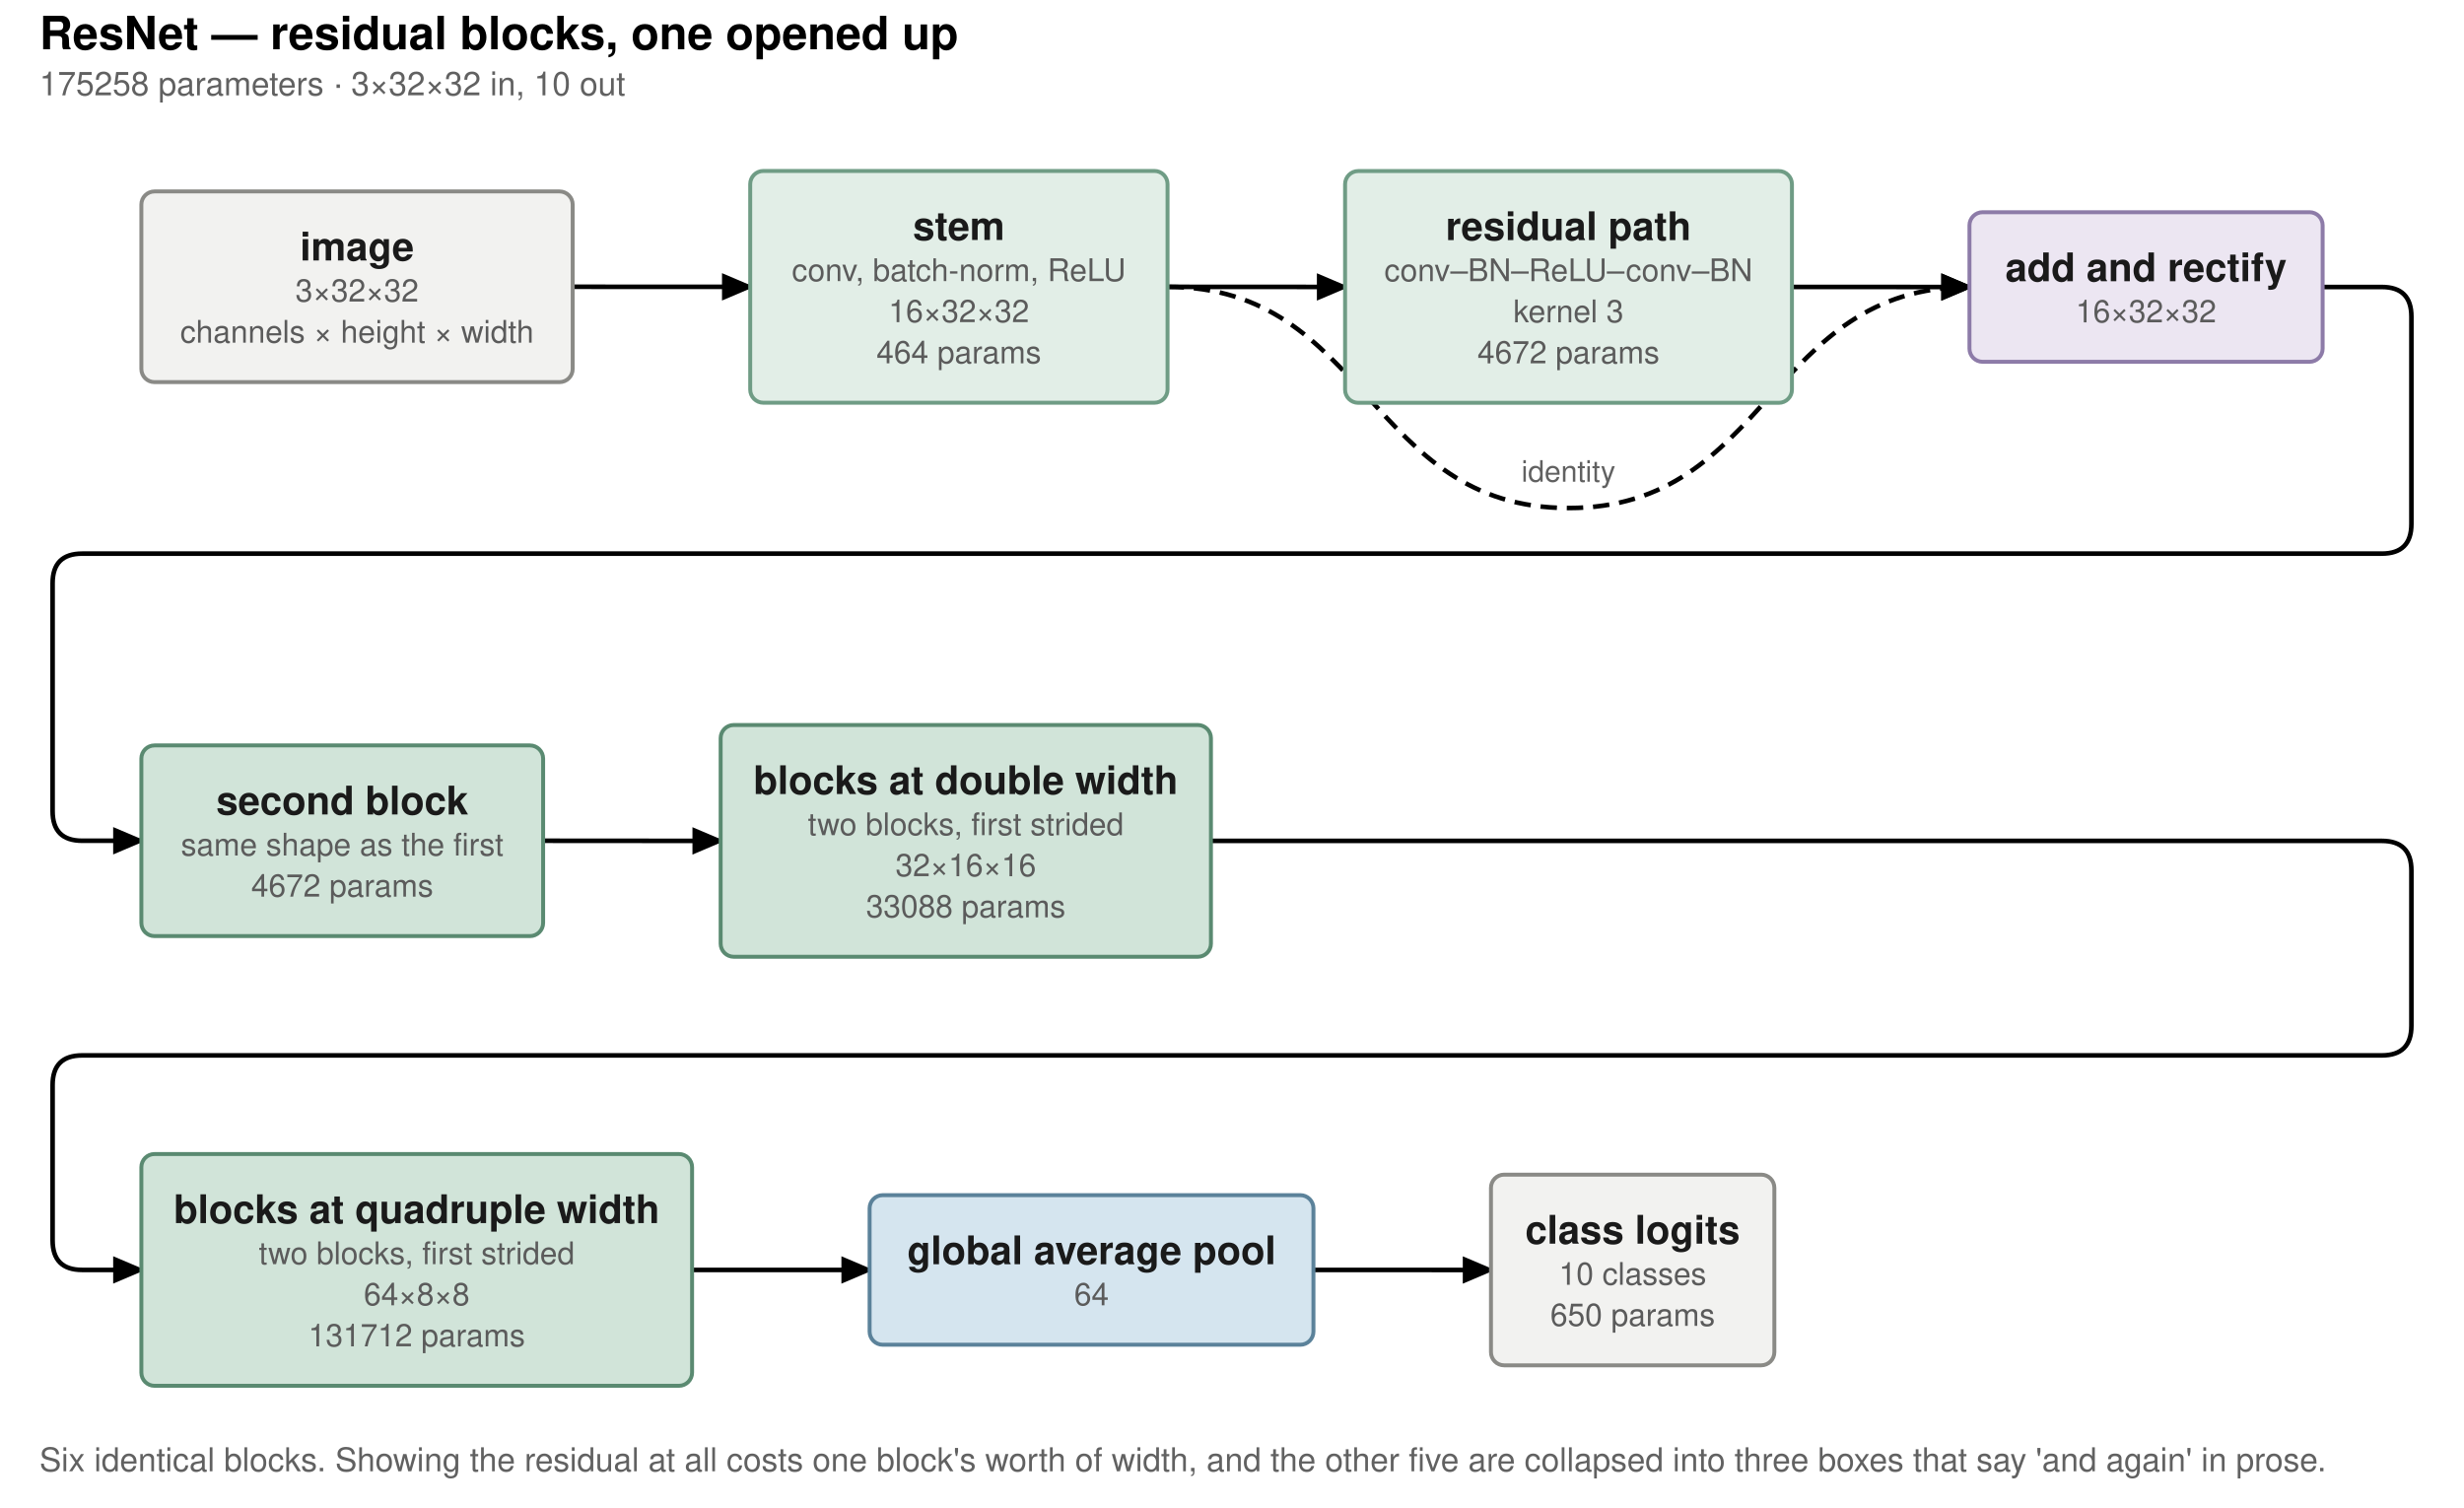
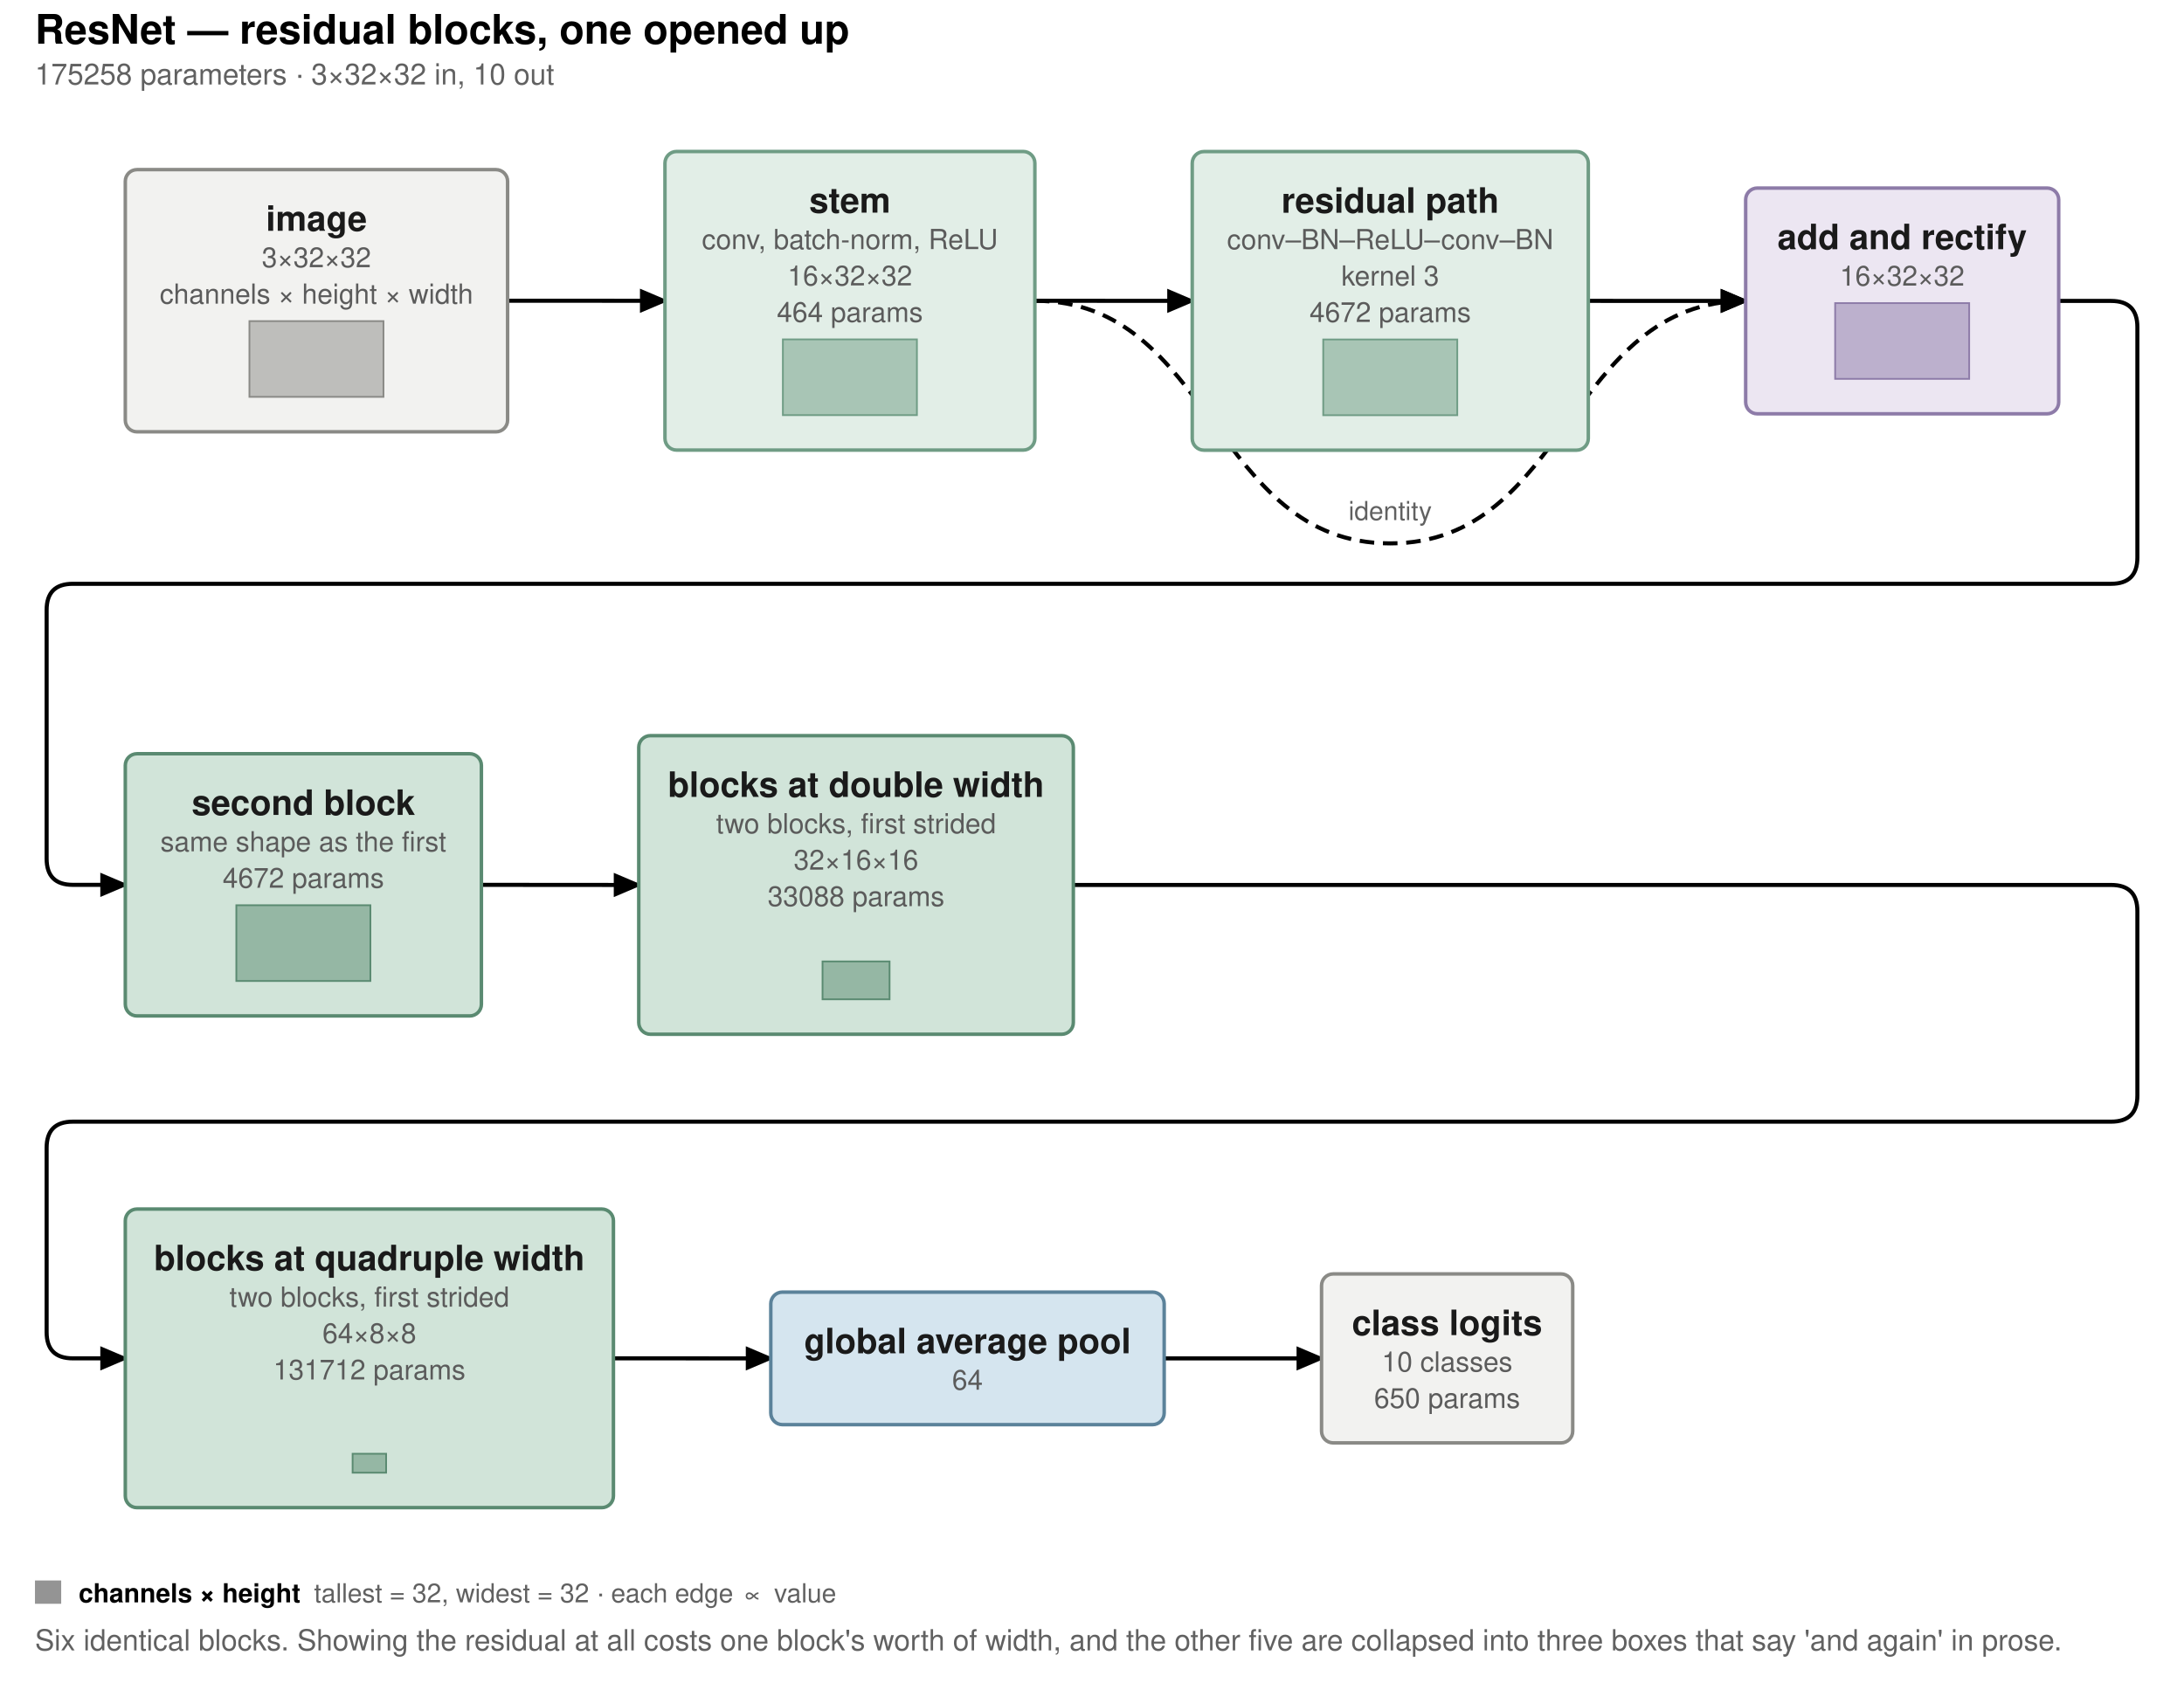
- <svg xmlns="http://www.w3.org/2000/svg" class="draughtsman" role="img" aria-label="ResNet — residual blocks, one opened up" viewBox="0 0 749.51 458.53" width="749.51" height="458.53">
+ <svg xmlns="http://www.w3.org/2000/svg" class="draughtsman" role="img" aria-label="ResNet — residual blocks, one opened up" viewBox="0 0 749.51 577.53" width="749.51" height="577.53">
  <defs>
    <marker id="ds-arrow" viewBox="0 0 8 8" refX="7" refY="4" markerWidth="7" markerHeight="7" orient="auto-start-reverse">
      <path d="M0 0.6 L8 4 L0 7.4 Z" style="fill:currentColor" />
    </marker>
  </defs>
  <text class="ds-title" x="12" y="15" style="font-family:Helvetica Neue, Helvetica, Arial, sans-serif;font-size:14px;font-weight:600;fill:currentColor">ResNet — residual blocks, one opened up</text>
  <text class="ds-subtitle" x="12" y="29" style="font-family:Helvetica Neue, Helvetica, Arial, sans-serif;font-size:10px;fill:currentColor;opacity:0.62">175258 parameters · 3×32×32 in, 10 out</text>
  <g class="ds-body" transform="translate(0 36)">
-     <path class="ds-edge ds-edge-solid" data-from="image" data-to="stem" d="M174.2 51.23 C201.2 51.23 201.2 51.25 228.2 51.25" style="fill:none;stroke:currentColor;stroke-width:1.4" marker-end="url(#ds-arrow)" />
-     <path class="ds-edge ds-edge-dashed" data-from="stem" data-to="b1join" d="M355.15 51.25 C416.13 51.25 416.13 118.53 477.11 118.53 C538.1 118.53 538.1 51.3 599.08 51.3" style="fill:none;stroke:currentColor;stroke-width:1.4;stroke-dasharray:5 3" marker-end="url(#ds-arrow)" />
-     <text class="ds-edge-label" x="477.1" y="110.52" text-anchor="middle" style="font-family:Helvetica Neue, Helvetica, Arial, sans-serif;font-size:9.0px;fill:currentColor;opacity:0.62">identity</text>
-     <path class="ds-edge ds-edge-solid" data-from="stem" data-to="b1path" d="M355.15 51.25 C382.15 51.25 382.15 51.28 409.15 51.28" style="fill:none;stroke:currentColor;stroke-width:1.4" marker-end="url(#ds-arrow)" />
-     <path class="ds-edge ds-edge-solid" data-from="b1path" data-to="b1join" d="M545.08 51.28 C572.08 51.28 572.08 51.3 599.08 51.3" style="fill:none;stroke:currentColor;stroke-width:1.4" marker-end="url(#ds-arrow)" />
-     <path class="ds-edge ds-edge-solid" data-from="b1join" data-to="b2" d="M706.51 51.3 L724.51 51.3 Q733.51 51.3 733.51 60.3 L733.51 123.4 Q733.51 132.4 724.51 132.4 L25 132.4 Q16 132.4 16 141.4 L16 210.74 Q16 219.74 25 219.74 L43 219.74" style="fill:none;stroke:currentColor;stroke-width:1.4" marker-end="url(#ds-arrow)" />
-     <path class="ds-edge ds-edge-solid" data-from="b2" data-to="w2" d="M165.21 219.74 C192.21 219.74 192.21 219.78 219.21 219.78" style="fill:none;stroke:currentColor;stroke-width:1.4" marker-end="url(#ds-arrow)" />
-     <path class="ds-edge ds-edge-solid" data-from="w2" data-to="w3" d="M368.35 219.78 L724.51 219.78 Q733.51 219.78 733.51 228.78 L733.51 276.03 Q733.51 285.03 724.51 285.03 L25 285.03 Q16 285.03 16 294.03 L16 341.28 Q16 350.28 25 350.28 L43 350.28" style="fill:none;stroke:currentColor;stroke-width:1.4" marker-end="url(#ds-arrow)" />
-     <path class="ds-edge ds-edge-solid" data-from="w3" data-to="pool" d="M210.52 350.28 C237.52 350.28 237.52 350.29 264.52 350.29" style="fill:none;stroke:currentColor;stroke-width:1.4" marker-end="url(#ds-arrow)" />
-     <path class="ds-edge ds-edge-solid" data-from="pool" data-to="logits" d="M399.53 350.29 C426.53 350.29 426.53 350.3 453.53 350.3" style="fill:none;stroke:currentColor;stroke-width:1.4" marker-end="url(#ds-arrow)" />
+     <path class="ds-edge ds-edge-solid" data-from="image" data-to="stem" d="M174.2 67.23 C201.2 67.23 201.2 67.25 228.2 67.25" style="fill:none;stroke:currentColor;stroke-width:1.4" marker-end="url(#ds-arrow)" />
+     <path class="ds-edge ds-edge-dashed" data-from="stem" data-to="b1join" d="M355.15 67.25 C416.13 67.25 416.13 150.53 477.11 150.53 C538.1 150.53 538.1 67.3 599.08 67.3" style="fill:none;stroke:currentColor;stroke-width:1.4;stroke-dasharray:5 3" marker-end="url(#ds-arrow)" />
+     <text class="ds-edge-label" x="477.1" y="142.52" text-anchor="middle" style="font-family:Helvetica Neue, Helvetica, Arial, sans-serif;font-size:9.0px;fill:currentColor;opacity:0.62">identity</text>
+     <path class="ds-edge ds-edge-solid" data-from="stem" data-to="b1path" d="M355.15 67.25 C382.15 67.25 382.15 67.28 409.15 67.28" style="fill:none;stroke:currentColor;stroke-width:1.4" marker-end="url(#ds-arrow)" />
+     <path class="ds-edge ds-edge-solid" data-from="b1path" data-to="b1join" d="M545.08 67.28 C572.08 67.28 572.08 67.3 599.08 67.3" style="fill:none;stroke:currentColor;stroke-width:1.4" marker-end="url(#ds-arrow)" />
+     <path class="ds-edge ds-edge-solid" data-from="b1join" data-to="b2" d="M706.51 67.3 L724.51 67.3 Q733.51 67.3 733.51 76.3 L733.51 155.4 Q733.51 164.4 724.51 164.4 L25 164.4 Q16 164.4 16 173.4 L16 258.74 Q16 267.74 25 267.74 L43 267.74" style="fill:none;stroke:currentColor;stroke-width:1.4" marker-end="url(#ds-arrow)" />
+     <path class="ds-edge ds-edge-solid" data-from="b2" data-to="w2" d="M165.21 267.74 C192.21 267.74 192.21 267.78 219.21 267.78" style="fill:none;stroke:currentColor;stroke-width:1.4" marker-end="url(#ds-arrow)" />
+     <path class="ds-edge ds-edge-solid" data-from="w2" data-to="w3" d="M368.35 267.78 L724.51 267.78 Q733.51 267.78 733.51 276.78 L733.51 340.03 Q733.51 349.03 724.51 349.03 L25 349.03 Q16 349.03 16 358.03 L16 421.28 Q16 430.28 25 430.28 L43 430.28" style="fill:none;stroke:currentColor;stroke-width:1.4" marker-end="url(#ds-arrow)" />
+     <path class="ds-edge ds-edge-solid" data-from="w3" data-to="pool" d="M210.52 430.28 C237.52 430.28 237.52 430.29 264.52 430.29" style="fill:none;stroke:currentColor;stroke-width:1.4" marker-end="url(#ds-arrow)" />
+     <path class="ds-edge ds-edge-solid" data-from="pool" data-to="logits" d="M399.53 430.29 C426.53 430.29 426.53 430.3 453.53 430.3" style="fill:none;stroke:currentColor;stroke-width:1.4" marker-end="url(#ds-arrow)" />
    <g class="ds-stage ds-kind-input" data-stage="image">
-       <rect x="43" y="22.23" width="131.2" height="58" rx="4" style="fill:#f2f2f0;stroke:#8a8a86;stroke-width:1.2" />
+       <rect x="43" y="22.23" width="131.2" height="90" rx="4" style="fill:#f2f2f0;stroke:#8a8a86;stroke-width:1.2" />
      <text x="108.6" y="43.23" text-anchor="middle" style="font-family:Helvetica Neue, Helvetica, Arial, sans-serif;font-size:12.0px;font-weight:600;fill:#1a1a1a">image</text>
      <text x="108.6" y="55.73" text-anchor="middle" style="font-family:Helvetica Neue, Helvetica, Arial, sans-serif;font-size:9.5px;fill:#5b5b5b">3×32×32</text>
      <text x="108.6" y="68.23" text-anchor="middle" style="font-family:Helvetica Neue, Helvetica, Arial, sans-serif;font-size:9.5px;fill:#5b5b5b">channels × height × width</text>
+       <rect class="ds-glyph" x="85.6" y="74.23" width="46" height="26" style="fill:#8a8a86;fill-opacity:0.5;stroke:#8a8a86;stroke-width:0.6" />
    </g>
    <g class="ds-stage ds-kind-conv" data-stage="stem">
-       <rect x="228.2" y="16" width="126.95" height="70.5" rx="4" style="fill:#e2eee7;stroke:#6f9c85;stroke-width:1.2" />
+       <rect x="228.2" y="16" width="126.95" height="102.5" rx="4" style="fill:#e2eee7;stroke:#6f9c85;stroke-width:1.2" />
      <text x="291.67" y="37" text-anchor="middle" style="font-family:Helvetica Neue, Helvetica, Arial, sans-serif;font-size:12.0px;font-weight:600;fill:#1a1a1a">stem</text>
      <text x="291.67" y="49.5" text-anchor="middle" style="font-family:Helvetica Neue, Helvetica, Arial, sans-serif;font-size:9.5px;fill:#5b5b5b">conv, batch-norm, ReLU</text>
      <text x="291.67" y="62" text-anchor="middle" style="font-family:Helvetica Neue, Helvetica, Arial, sans-serif;font-size:9.5px;fill:#5b5b5b">16×32×32</text>
      <text x="291.67" y="74.5" text-anchor="middle" style="font-family:Helvetica Neue, Helvetica, Arial, sans-serif;font-size:9.5px;fill:#5b5b5b">464 params</text>
+       <rect class="ds-glyph" x="268.67" y="80.5" width="46" height="26" style="fill:#6f9c85;fill-opacity:0.5;stroke:#6f9c85;stroke-width:0.6" />
    </g>
    <g class="ds-stage ds-kind-conv" data-stage="b1path">
-       <rect x="409.15" y="16.03" width="135.93" height="70.5" rx="4" style="fill:#e2eee7;stroke:#6f9c85;stroke-width:1.2" />
+       <rect x="409.15" y="16.03" width="135.93" height="102.5" rx="4" style="fill:#e2eee7;stroke:#6f9c85;stroke-width:1.2" />
      <text x="477.11" y="37.03" text-anchor="middle" style="font-family:Helvetica Neue, Helvetica, Arial, sans-serif;font-size:12.0px;font-weight:600;fill:#1a1a1a">residual path</text>
      <text x="477.11" y="49.53" text-anchor="middle" style="font-family:Helvetica Neue, Helvetica, Arial, sans-serif;font-size:9.5px;fill:#5b5b5b">conv–BN–ReLU–conv–BN</text>
      <text x="477.11" y="62.03" text-anchor="middle" style="font-family:Helvetica Neue, Helvetica, Arial, sans-serif;font-size:9.5px;fill:#5b5b5b">kernel 3</text>
      <text x="477.11" y="74.53" text-anchor="middle" style="font-family:Helvetica Neue, Helvetica, Arial, sans-serif;font-size:9.5px;fill:#5b5b5b">4672 params</text>
+       <rect class="ds-glyph" x="454.11" y="80.53" width="46" height="26" style="fill:#6f9c85;fill-opacity:0.5;stroke:#6f9c85;stroke-width:0.6" />
    </g>
    <g class="ds-stage ds-kind-concat" data-stage="b1join">
-       <rect x="599.08" y="28.55" width="107.43" height="45.5" rx="4" style="fill:#ece6f2;stroke:#8d7ba8;stroke-width:1.2" />
+       <rect x="599.08" y="28.55" width="107.43" height="77.5" rx="4" style="fill:#ece6f2;stroke:#8d7ba8;stroke-width:1.2" />
      <text x="652.79" y="49.55" text-anchor="middle" style="font-family:Helvetica Neue, Helvetica, Arial, sans-serif;font-size:12.0px;font-weight:600;fill:#1a1a1a">add and rectify</text>
      <text x="652.79" y="62.05" text-anchor="middle" style="font-family:Helvetica Neue, Helvetica, Arial, sans-serif;font-size:9.5px;fill:#5b5b5b">16×32×32</text>
+       <rect class="ds-glyph" x="629.79" y="68.05" width="46" height="26" style="fill:#8d7ba8;fill-opacity:0.5;stroke:#8d7ba8;stroke-width:0.6" />
    </g>
    <g class="ds-stage ds-kind-stack" data-stage="b2">
-       <rect x="43" y="190.74" width="122.21" height="58" rx="4" style="fill:#d1e4d9;stroke:#5a8a71;stroke-width:1.2" />
-       <text x="104.11" y="211.74" text-anchor="middle" style="font-family:Helvetica Neue, Helvetica, Arial, sans-serif;font-size:12.0px;font-weight:600;fill:#1a1a1a">second block</text>
-       <text x="104.11" y="224.24" text-anchor="middle" style="font-family:Helvetica Neue, Helvetica, Arial, sans-serif;font-size:9.5px;fill:#5b5b5b">same shape as the first</text>
-       <text x="104.11" y="236.74" text-anchor="middle" style="font-family:Helvetica Neue, Helvetica, Arial, sans-serif;font-size:9.5px;fill:#5b5b5b">4672 params</text>
+       <rect x="43" y="222.74" width="122.21" height="90" rx="4" style="fill:#d1e4d9;stroke:#5a8a71;stroke-width:1.2" />
+       <text x="104.11" y="243.74" text-anchor="middle" style="font-family:Helvetica Neue, Helvetica, Arial, sans-serif;font-size:12.0px;font-weight:600;fill:#1a1a1a">second block</text>
+       <text x="104.11" y="256.24" text-anchor="middle" style="font-family:Helvetica Neue, Helvetica, Arial, sans-serif;font-size:9.5px;fill:#5b5b5b">same shape as the first</text>
+       <text x="104.11" y="268.74" text-anchor="middle" style="font-family:Helvetica Neue, Helvetica, Arial, sans-serif;font-size:9.5px;fill:#5b5b5b">4672 params</text>
+       <rect class="ds-glyph" x="81.11" y="274.74" width="46" height="26" style="fill:#5a8a71;fill-opacity:0.5;stroke:#5a8a71;stroke-width:0.6" />
    </g>
    <g class="ds-stage ds-kind-stack" data-stage="w2">
-       <rect x="219.21" y="184.53" width="149.14" height="70.5" rx="4" style="fill:#d1e4d9;stroke:#5a8a71;stroke-width:1.2" />
-       <text x="293.78" y="205.53" text-anchor="middle" style="font-family:Helvetica Neue, Helvetica, Arial, sans-serif;font-size:12.0px;font-weight:600;fill:#1a1a1a">blocks at double width</text>
-       <text x="293.78" y="218.03" text-anchor="middle" style="font-family:Helvetica Neue, Helvetica, Arial, sans-serif;font-size:9.5px;fill:#5b5b5b">two blocks, first strided</text>
-       <text x="293.78" y="230.53" text-anchor="middle" style="font-family:Helvetica Neue, Helvetica, Arial, sans-serif;font-size:9.5px;fill:#5b5b5b">32×16×16</text>
-       <text x="293.78" y="243.03" text-anchor="middle" style="font-family:Helvetica Neue, Helvetica, Arial, sans-serif;font-size:9.5px;fill:#5b5b5b">33088 params</text>
+       <rect x="219.21" y="216.53" width="149.14" height="102.5" rx="4" style="fill:#d1e4d9;stroke:#5a8a71;stroke-width:1.2" />
+       <text x="293.78" y="237.53" text-anchor="middle" style="font-family:Helvetica Neue, Helvetica, Arial, sans-serif;font-size:12.0px;font-weight:600;fill:#1a1a1a">blocks at double width</text>
+       <text x="293.78" y="250.03" text-anchor="middle" style="font-family:Helvetica Neue, Helvetica, Arial, sans-serif;font-size:9.5px;fill:#5b5b5b">two blocks, first strided</text>
+       <text x="293.78" y="262.53" text-anchor="middle" style="font-family:Helvetica Neue, Helvetica, Arial, sans-serif;font-size:9.5px;fill:#5b5b5b">32×16×16</text>
+       <text x="293.78" y="275.03" text-anchor="middle" style="font-family:Helvetica Neue, Helvetica, Arial, sans-serif;font-size:9.5px;fill:#5b5b5b">33088 params</text>
+       <rect class="ds-glyph" x="282.28" y="294.03" width="23" height="13" style="fill:#5a8a71;fill-opacity:0.5;stroke:#5a8a71;stroke-width:0.6" />
    </g>
    <g class="ds-stage ds-kind-stack" data-stage="w3">
-       <rect x="43" y="315.03" width="167.52" height="70.5" rx="4" style="fill:#d1e4d9;stroke:#5a8a71;stroke-width:1.2" />
-       <text x="126.76" y="336.03" text-anchor="middle" style="font-family:Helvetica Neue, Helvetica, Arial, sans-serif;font-size:12.0px;font-weight:600;fill:#1a1a1a">blocks at quadruple width</text>
-       <text x="126.76" y="348.53" text-anchor="middle" style="font-family:Helvetica Neue, Helvetica, Arial, sans-serif;font-size:9.5px;fill:#5b5b5b">two blocks, first strided</text>
-       <text x="126.76" y="361.03" text-anchor="middle" style="font-family:Helvetica Neue, Helvetica, Arial, sans-serif;font-size:9.5px;fill:#5b5b5b">64×8×8</text>
-       <text x="126.76" y="373.53" text-anchor="middle" style="font-family:Helvetica Neue, Helvetica, Arial, sans-serif;font-size:9.5px;fill:#5b5b5b">131712 params</text>
+       <rect x="43" y="379.03" width="167.52" height="102.5" rx="4" style="fill:#d1e4d9;stroke:#5a8a71;stroke-width:1.2" />
+       <text x="126.76" y="400.03" text-anchor="middle" style="font-family:Helvetica Neue, Helvetica, Arial, sans-serif;font-size:12.0px;font-weight:600;fill:#1a1a1a">blocks at quadruple width</text>
+       <text x="126.76" y="412.53" text-anchor="middle" style="font-family:Helvetica Neue, Helvetica, Arial, sans-serif;font-size:9.5px;fill:#5b5b5b">two blocks, first strided</text>
+       <text x="126.76" y="425.03" text-anchor="middle" style="font-family:Helvetica Neue, Helvetica, Arial, sans-serif;font-size:9.5px;fill:#5b5b5b">64×8×8</text>
+       <text x="126.76" y="437.53" text-anchor="middle" style="font-family:Helvetica Neue, Helvetica, Arial, sans-serif;font-size:9.5px;fill:#5b5b5b">131712 params</text>
+       <rect class="ds-glyph" x="121.01" y="463.03" width="11.5" height="6.5" style="fill:#5a8a71;fill-opacity:0.5;stroke:#5a8a71;stroke-width:0.6" />
    </g>
    <g class="ds-stage ds-kind-reduce" data-stage="pool">
-       <rect x="264.52" y="327.54" width="135.01" height="45.5" rx="4" style="fill:#d5e5ef;stroke:#5b829a;stroke-width:1.2" />
-       <text x="332.02" y="348.54" text-anchor="middle" style="font-family:Helvetica Neue, Helvetica, Arial, sans-serif;font-size:12.0px;font-weight:600;fill:#1a1a1a">global average pool</text>
-       <text x="332.02" y="361.04" text-anchor="middle" style="font-family:Helvetica Neue, Helvetica, Arial, sans-serif;font-size:9.5px;fill:#5b5b5b">64</text>
+       <rect x="264.52" y="407.54" width="135.01" height="45.5" rx="4" style="fill:#d5e5ef;stroke:#5b829a;stroke-width:1.2" />
+       <text x="332.02" y="428.54" text-anchor="middle" style="font-family:Helvetica Neue, Helvetica, Arial, sans-serif;font-size:12.0px;font-weight:600;fill:#1a1a1a">global average pool</text>
+       <text x="332.02" y="441.04" text-anchor="middle" style="font-family:Helvetica Neue, Helvetica, Arial, sans-serif;font-size:9.5px;fill:#5b5b5b">64</text>
    </g>
    <g class="ds-stage ds-kind-output" data-stage="logits">
-       <rect x="453.53" y="321.3" width="86.2" height="58" rx="4" style="fill:#f2f2f0;stroke:#8a8a86;stroke-width:1.2" />
-       <text x="496.63" y="342.3" text-anchor="middle" style="font-family:Helvetica Neue, Helvetica, Arial, sans-serif;font-size:12.0px;font-weight:600;fill:#1a1a1a">class logits</text>
-       <text x="496.63" y="354.8" text-anchor="middle" style="font-family:Helvetica Neue, Helvetica, Arial, sans-serif;font-size:9.5px;fill:#5b5b5b">10 classes</text>
-       <text x="496.63" y="367.3" text-anchor="middle" style="font-family:Helvetica Neue, Helvetica, Arial, sans-serif;font-size:9.5px;fill:#5b5b5b">650 params</text>
+       <rect x="453.53" y="401.3" width="86.2" height="58" rx="4" style="fill:#f2f2f0;stroke:#8a8a86;stroke-width:1.2" />
+       <text x="496.63" y="422.3" text-anchor="middle" style="font-family:Helvetica Neue, Helvetica, Arial, sans-serif;font-size:12.0px;font-weight:600;fill:#1a1a1a">class logits</text>
+       <text x="496.63" y="434.8" text-anchor="middle" style="font-family:Helvetica Neue, Helvetica, Arial, sans-serif;font-size:9.5px;fill:#5b5b5b">10 classes</text>
+       <text x="496.63" y="447.3" text-anchor="middle" style="font-family:Helvetica Neue, Helvetica, Arial, sans-serif;font-size:9.5px;fill:#5b5b5b">650 params</text>
    </g>
  </g>
-   <text class="ds-caption" x="12" y="447.53" style="font-family:Helvetica Neue, Helvetica, Arial, sans-serif;font-size:10.0px;fill:currentColor;opacity:0.62">Six identical blocks. Showing the residual at all costs one block's worth of width, and the other five are collapsed into three boxes that say 'and again' in prose.</text>
+   <g class="ds-legend">
+     <rect class="ds-legend-glyph" x="12" y="542.53" width="9" height="8" style="fill:currentColor;fill-opacity:0.42" />
+     <text class="ds-legend-label" x="27" y="550.03" style="font-family:Helvetica Neue, Helvetica, Arial, sans-serif;font-size:9.0px;font-weight:600;fill:currentColor">channels × height</text>
+     <text class="ds-legend-share" x="107.78" y="550.03" style="font-family:Helvetica Neue, Helvetica, Arial, sans-serif;font-size:9.0px;fill:currentColor;opacity:0.62">tallest = 32, widest = 32 · each edge ∝ value</text>
+   </g>
+   <text class="ds-caption" x="12" y="566.53" style="font-family:Helvetica Neue, Helvetica, Arial, sans-serif;font-size:10.0px;fill:currentColor;opacity:0.62">Six identical blocks. Showing the residual at all costs one block's worth of width, and the other five are collapsed into three boxes that say 'and again' in prose.</text>
</svg>
